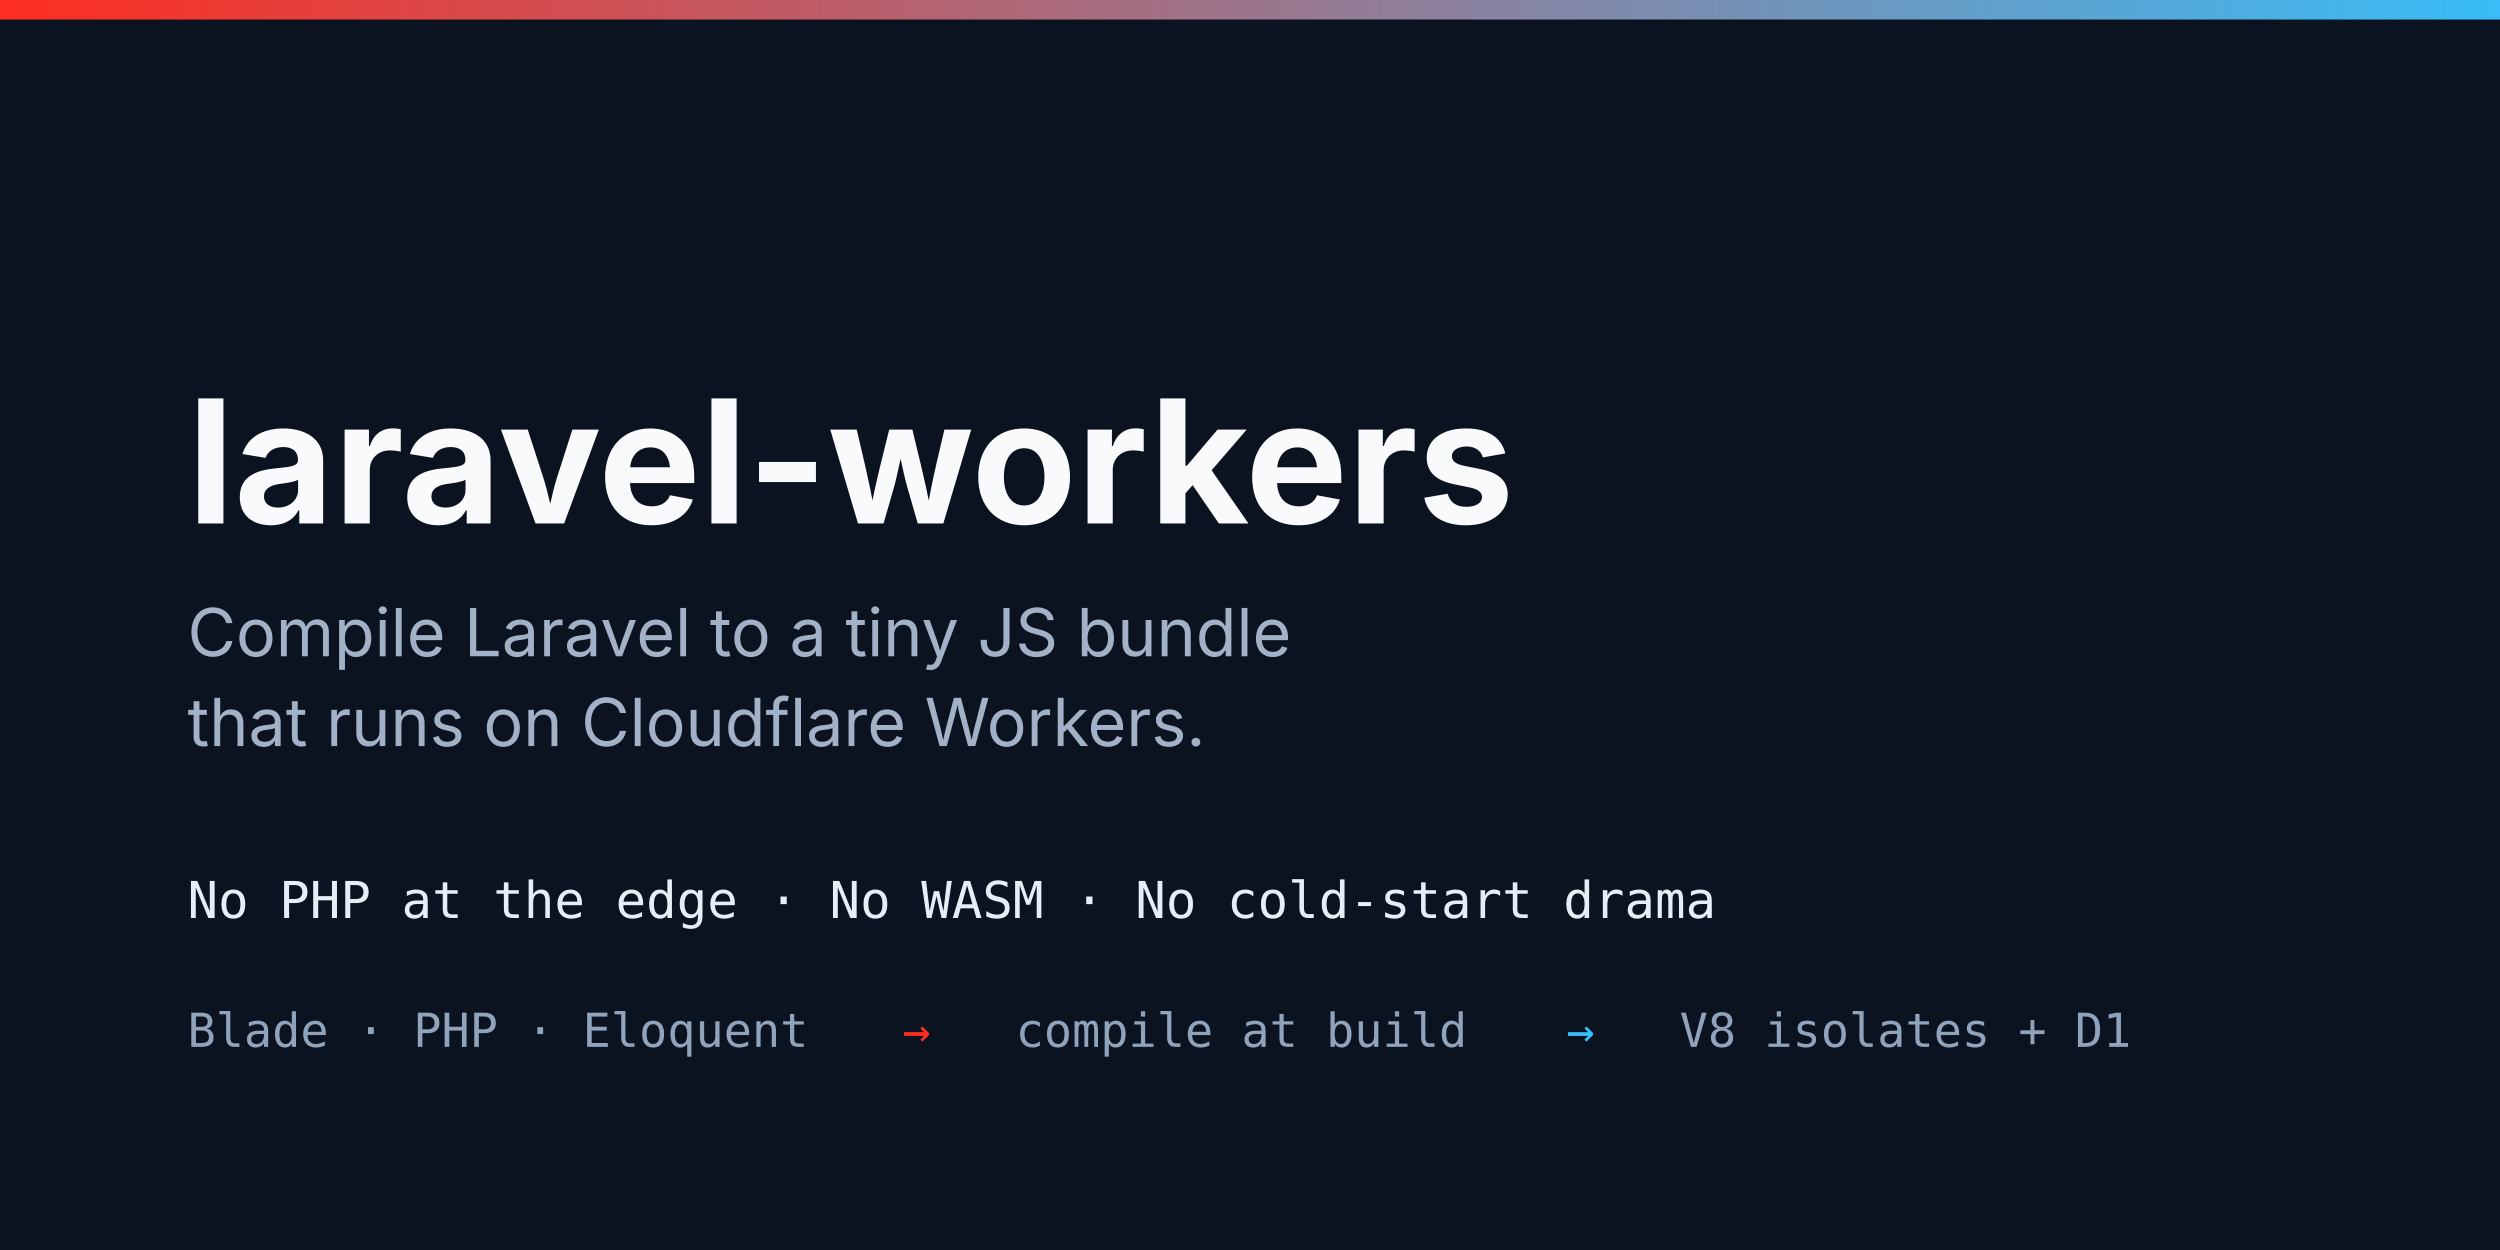
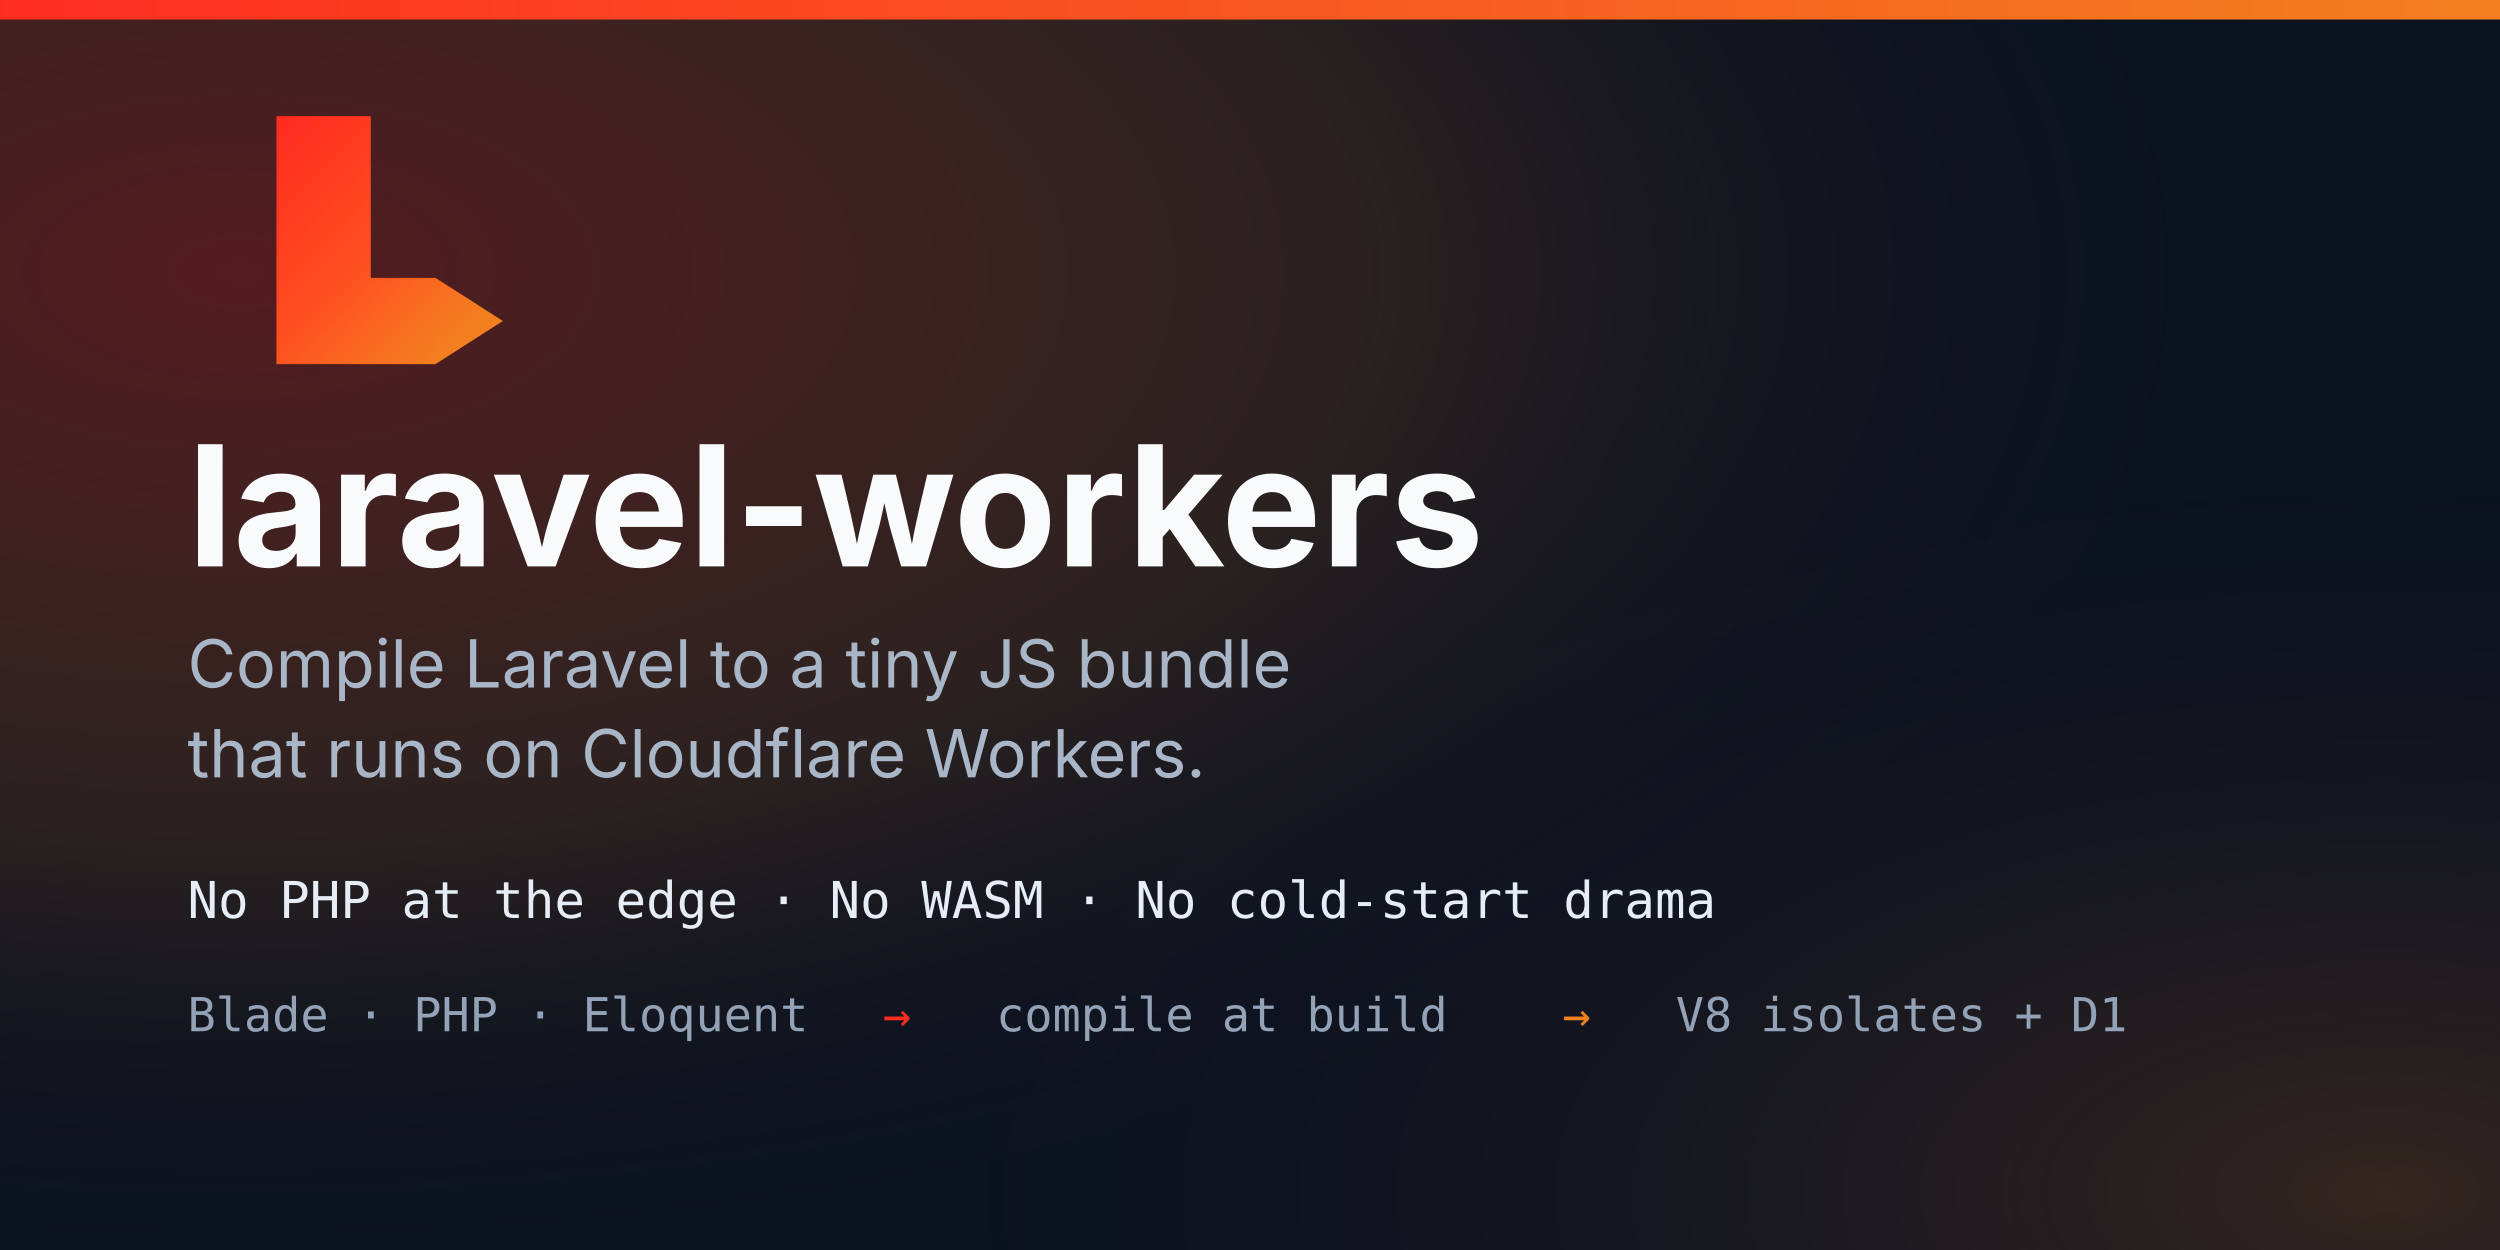
<svg xmlns="http://www.w3.org/2000/svg" viewBox="0 0 1280 640" width="1280" height="640" role="img" aria-label="laravel-workers — compile Laravel to Cloudflare Workers">
  <defs>
    <linearGradient id="edge" x1="0" y1="0" x2="1" y2="0">
      <stop offset="0" stop-color="#ff2d20" />
-       <stop offset="1" stop-color="#38bdf8" />
+       <stop offset="1" stop-color="#f38020" />
    </linearGradient>
+     <linearGradient id="lw-edge" gradientUnits="userSpaceOnUse" x1="146" y1="80" x2="432" y2="372">
+       <stop offset="0" stop-color="#ff2d20" />
+       <stop offset="0.55" stop-color="#ff4f20" />
+       <stop offset="1" stop-color="#f38020" />
+     </linearGradient>
+     <radialGradient id="warmth" cx="0.1" cy="0.22" r="0.8">
+       <stop offset="0" stop-color="#ff2d20" stop-opacity="0.30" />
+       <stop offset="0.55" stop-color="#f38020" stop-opacity="0.14" />
+       <stop offset="1" stop-color="#0b1220" stop-opacity="0" />
+     </radialGradient>
+     <radialGradient id="warmth2" cx="0.95" cy="0.95" r="0.6">
+       <stop offset="0" stop-color="#f38020" stop-opacity="0.18" />
+       <stop offset="1" stop-color="#0b1220" stop-opacity="0" />
+     </radialGradient>
  </defs>
  <rect x="0" y="0" width="1280" height="640" fill="#0b1220" />
+   <rect x="0" y="0" width="1280" height="640" fill="url(#warmth)" />
+   <rect x="0" y="0" width="1280" height="640" fill="url(#warmth2)" />
  <rect x="0" y="0" width="1280" height="10" fill="url(#edge)" />
-   <text x="96" y="268" font-family="Segoe UI, Inter, Helvetica, Arial, sans-serif" font-size="88" font-weight="700" fill="#f8fafc">laravel-workers</text>
-   <text x="96" y="336" font-family="Segoe UI, Inter, Helvetica, Arial, sans-serif" font-size="34" fill="#a3b1c6">Compile Laravel to a tiny JS bundle</text>
-   <text x="96" y="382" font-family="Segoe UI, Inter, Helvetica, Arial, sans-serif" font-size="34" fill="#a3b1c6">that runs on Cloudflare Workers.</text>
+   <g transform="translate(96,36) scale(0.345)">
+     <path fill="url(#lw-edge)" d="M132 68h140v240h96l100 64-100 64H132z" />
+   </g>
+   <text x="96" y="290" font-family="Segoe UI, Inter, Helvetica, Arial, sans-serif" font-size="86" font-weight="700" fill="#f8fafc">laravel-workers</text>
+   <text x="96" y="352" font-family="Segoe UI, Inter, Helvetica, Arial, sans-serif" font-size="34" fill="#a9b6c8">Compile Laravel to a tiny JS bundle</text>
+   <text x="96" y="398" font-family="Segoe UI, Inter, Helvetica, Arial, sans-serif" font-size="34" fill="#a9b6c8">that runs on Cloudflare Workers.</text>
  <g font-family="Cascadia Mono, Consolas, Menlo, monospace" font-size="26">
    <text x="96" y="470" fill="#e6edf6">No PHP at the edge  ·  No WASM  ·  No cold-start drama</text>
  </g>
  <g font-family="Cascadia Mono, Consolas, Menlo, monospace" font-size="24">
-     <text x="96" y="536" fill="#8fa3bb">Blade · PHP · Eloquent</text>
-     <text x="462" y="536" fill="#ff2d20">→</text>
-     <text x="520" y="536" fill="#8fa3bb">compile at build</text>
-     <text x="802" y="536" fill="#38bdf8">→</text>
-     <text x="860" y="536" fill="#8fa3bb">V8 isolates + D1</text>
+     <text x="96" y="528" fill="#93a2b6">Blade · PHP · Eloquent</text>
+     <text x="452" y="528" fill="#ff2d20">→</text>
+     <text x="510" y="528" fill="#93a2b6">compile at build</text>
+     <text x="800" y="528" fill="#f38020">→</text>
+     <text x="858" y="528" fill="#93a2b6">V8 isolates + D1</text>
  </g>
</svg>
